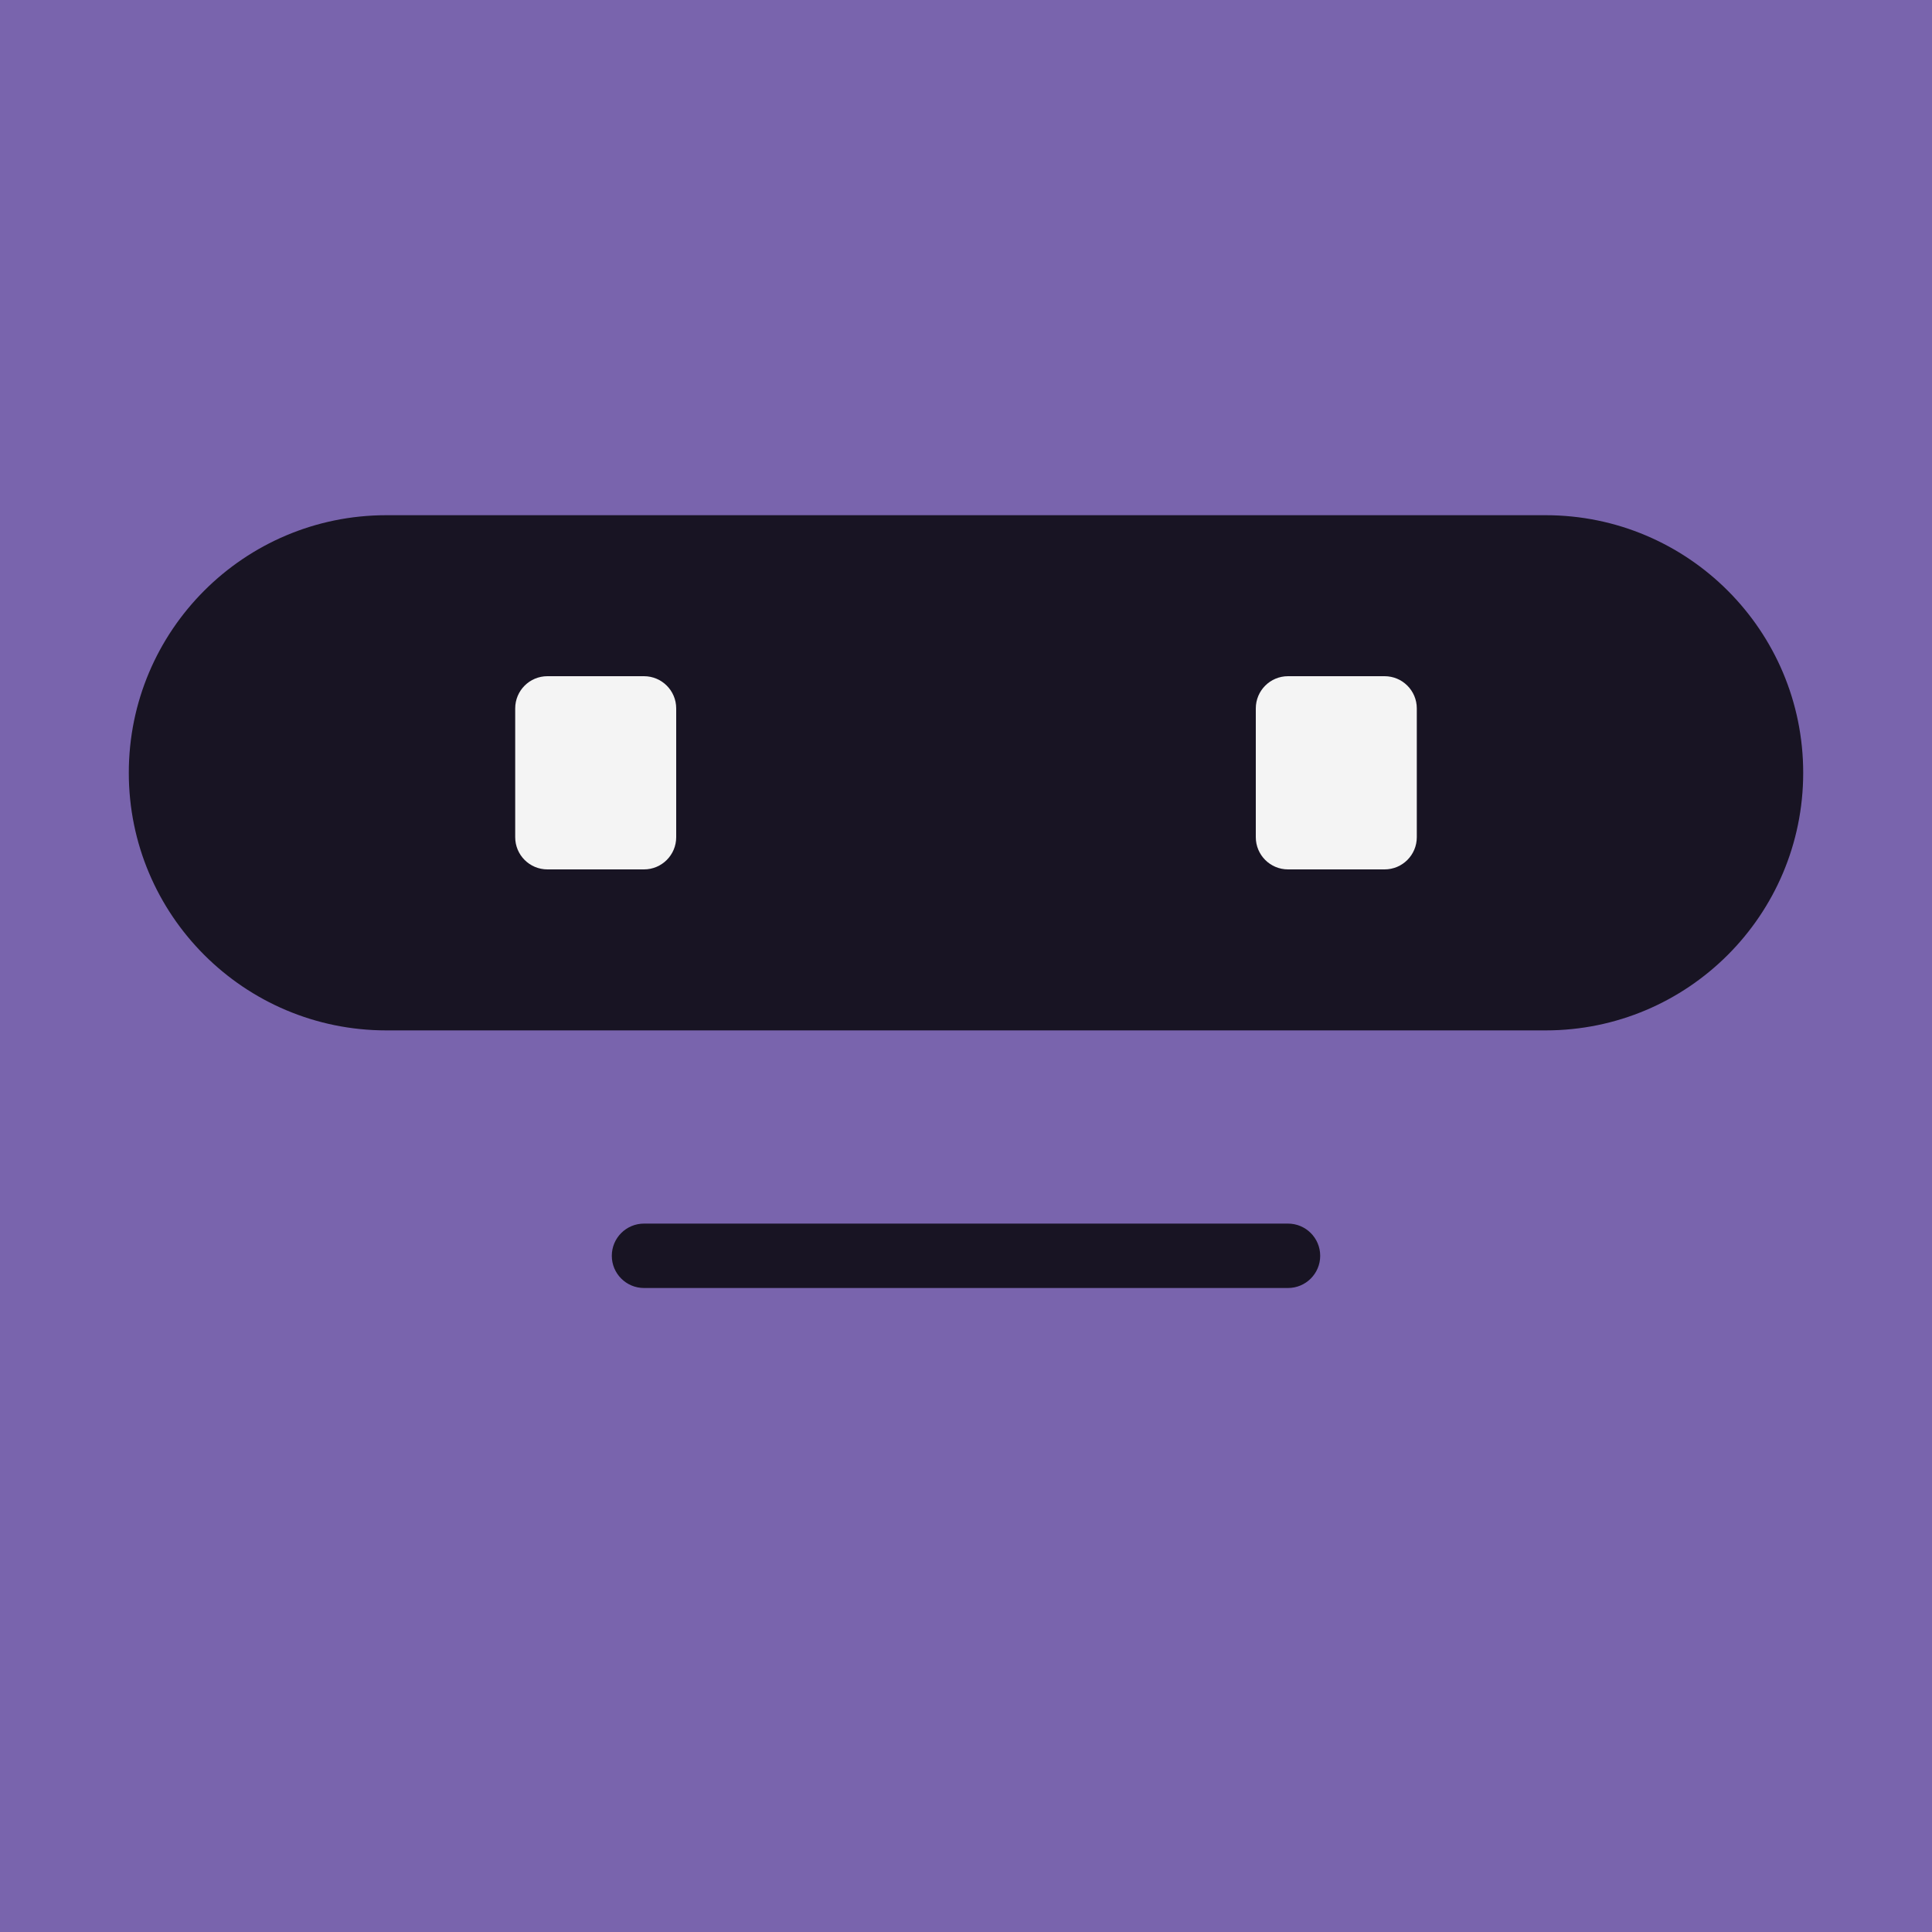
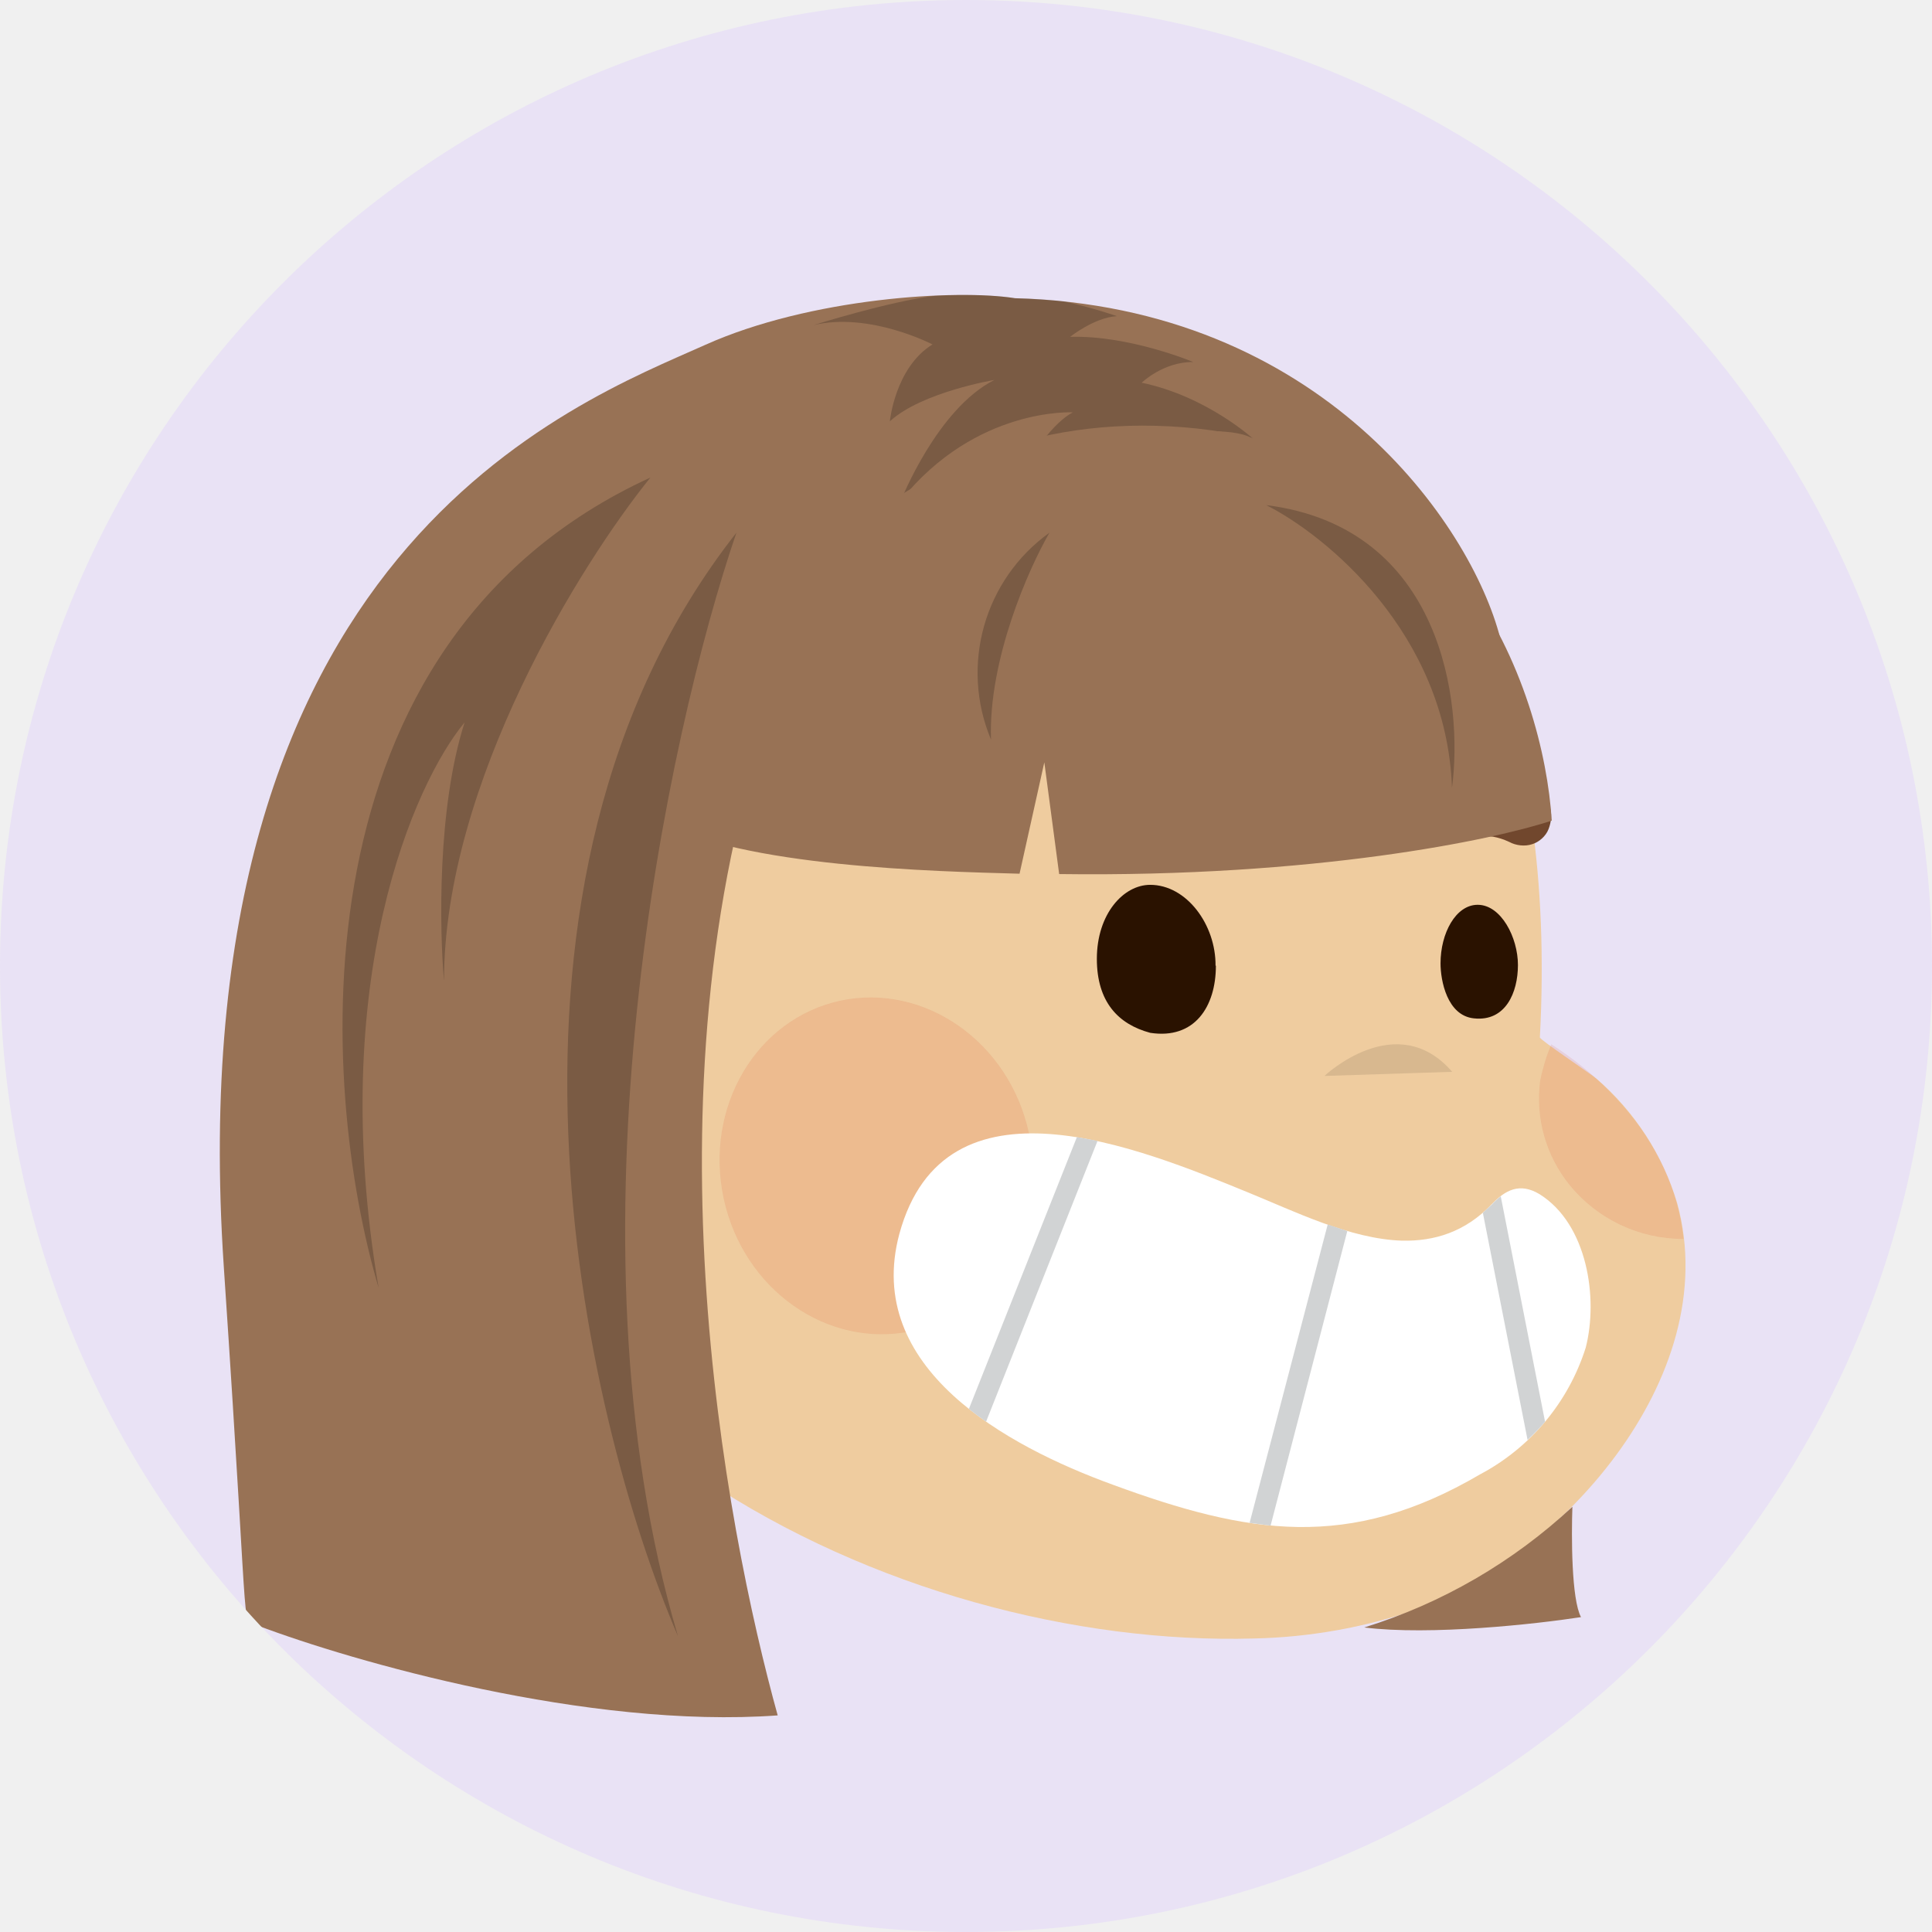
- <svg xmlns="http://www.w3.org/2000/svg" viewBox="0 0 120 120" fill="none" shape-rendering="auto" width="128" height="128">
+ <svg xmlns="http://www.w3.org/2000/svg" viewBox="0 0 480 480" fill="none" shape-rendering="auto" width="128" height="128">
  <mask id="viewboxMask">
-     <rect width="120" height="120" rx="0" ry="0" x="0" y="0" fill="#fff" />
+     <rect width="480" height="480" rx="240" ry="240" x="0" y="0" fill="#fff" />
  </mask>
  <g mask="url(#viewboxMask)">
-     <rect fill="#7964ad" width="120" height="120" x="0" y="0" />
-     <g transform="translate(22 68)">
-       <rect x="16" y="8" width="44" height="4" rx="2" fill="#000" fill-opacity=".8" />
+     <rect fill="#e9e2f5" width="480" height="480" x="0" y="0" />
+     <g transform="matrix(.85775 0 0 .85427 52 47)">
+       <path d="M264 38.6s131.4 20.6 121.4 208.1c0 .7 15.2 10.9 16.4 12a77.1 77.1 0 0 1 23.4 36.3c13.9 51.3-35.7 104.2-75.8 118.2a155 155 0 0 1-46.7 8.3c-103.1 3-239.7-62.7-246.7-191a202.7 202.7 0 0 1 15.1-83.9c0 .1 57.4-142.5 192.9-108Z" fill="#efcc9f" />
+       <path d="M388.7 248.7a57 57 0 0 0-3.2 10.5 40 40 0 0 0 8.5 30.4 42.3 42.3 0 0 0 33 15.7c-3.2-31.7-29-50.7-38.3-56.6ZM203.5 332c24.4-5.2 39.6-31 33.9-57.5-5.7-26.5-30.2-43.7-54.6-38.5-24.4 5.3-39.5 31-33.8 57.6 5.7 26.5 30.1 43.7 54.5 38.5Z" fill="#DC2400" style="mix-blend-mode:multiply" opacity=".1" />
+       <path opacity=".1" d="M323 257.9s20.9-19.9 37-1.2Z" fill="#000" />
+       <path d="M128.7 356.9C59.3 391.7-3.7 304.4 16.5 255.3c12.9-31.4 50.4-33.8 72.1-5.2a185 185 0 0 1 29.1 59.1" fill="#efcc9f" />
+       <path opacity=".1" d="M71.5 279c9 9 16.1 22.5 25 30-1.7-12.5-4.3-26-10.4-37.3-6.2-11.6-17.5-21-29-20.3-14.2 1-25.9 17.6-27.4 32.6 1-9 19-15 25.9-14.2 10.8 20.4 15 60.6 15 60.6 9-22.7 5.4-40.7 1-51.5Z" fill="#000" />
    </g>
-     <g transform="translate(8 20)">
-       <rect y="12" width="104" height="32" rx="16" fill="#000" fill-opacity=".8" />
-       <rect x="24" y="22" width="10" height="12" rx="2" fill="#F4F4F4" />
-       <rect x="70" y="22" width="10" height="12" rx="2" fill="#F4F4F4" />
+     <g transform="matrix(.85472 0 0 .855 19 -17)">
+       <path d="M385.3 380.4c9.4.2 18.3-2.5 26-10.5 4-4.2 8.2-6.5 14-3 13.9 8.7 17.1 30.2 13.4 44.6a63.3 63.3 0 0 1-30.7 36.8c-38.2 22.4-67.6 17.4-106.8 3-30.8-11.2-72.5-33.9-62-72.9 13.2-48.3 69.6-25 101.4-12 13.5 5.5 29.6 13.5 44.7 14Z" fill="#fff" />
+       <path d="m347 463.2-6-.8 22.7-86.7 5.7 1.9-22.3 85.6ZM426.9 433a68.7 68.7 0 0 1-5.1 5.3l-13-66 2.6-2.4c.8-.9 1.7-1.7 2.6-2.4l12.9 65.6ZM296.8 351.4 264.4 433a98.1 98.1 0 0 1-5-3.7l31.4-79 6 1.1Z" fill="#D1D3D4" />
    </g>
+     <g transform="matrix(.85472 0 0 .855 19 -17)">
+       <path d="M331.2 300.5c0 11.9-6.2 21.5-19.1 19.5-9.3-2.5-15.5-9-15.5-21.5 0-13 7.7-21.5 15.5-21.5 10.6 0 19.1 11.6 19 23.5ZM419 300.3c0 8-3.6 16.5-12.8 15.5-7.8-.8-9.7-11-9.7-16 0-8.7 4.4-17 10.8-17 6.8 0 11.7 9.5 11.7 17.5Z" fill="#2A1200" />
+       <path d="M337 244.2a43.9 43.9 0 0 0-40.5 1.4c-4 2.3-6.6 7.7-4.5 12.3 1.9 4.2 7 6.9 11.2 4.5 1.3-.8 2.6-1.4 4-2 .4-.2 1.5-.4 1.9-.7l.6-.2a37.5 37.5 0 0 1 6.5-1.1h1.9a34.2 34.2 0 0 1 6.3.8l2 .6c1.3.4 2.6 1 4 1.6 4 2 9.6-.8 11.1-5.3 1.7-5-.3-9.8-4.6-11.9ZM423.5 248.5c-7.4-4-16-5-23.6-2.7-2 .6-4 2.4-4.8 4.4-1 2-1 4.8-.2 7a10 10 0 0 0 4.6 5.3 9 9 0 0 0 6.6.7l1.1-.3h3.6c1.4.1 2.8.5 4.2 1l1.4.6c2 1.1 4.6 1.4 6.7.7 2-.6 4-2.3 4.8-4.4.8-2 1.1-4.6.2-6.9-1-2.3-2.4-4.2-4.6-5.4Z" fill="#71472D" />
+     </g>
+     <g transform="matrix(.85472 0 0 .85667 18 -15)">
+       <path d="M274 104c88.8 2.4 132.5 65.5 141 98.5-55-8.7-191.5-34.5-210 15.5-41 111-15 243 0 297-55.2 4-123.7-15.7-151-26-5.5-6.5-1.7 19-10-104-14-208 102-250.5 140-267.5 30.4-13.6 73-16.2 90-13.5ZM438.5 486.5c-2.8-5.2-2.8-23.5-2.5-32a157 157 0 0 1-60.5 35c19.2 2.4 50-1 63-3Z" fill="#987255" />
+       <path d="M276.5 153.8c14.2-11.3 26.5-7.6 26.5-7.6-7.4 6.3-15.6 24.7-19.9 35.4l6.1-.4c12.8-12.3 24.6-25.4 24.6-25.4 2.3 4.8 1.1 16.8 0 24.6h2.3c4-10.3 9-26.6 9-26.6l17.4 6.1s-9.2-12-18.7-17c0 0 15.1-1.6 19.8 2.2 0 0-13.6-12.6-32.8-16.6 0 0 6.3-6.1 15-6 0 0-18.6-7.8-35.8-7.3 0 0 7-5.6 13.6-6 0 0-6.5-2.3-15.4-4.3-4.6-.5-9.3-.8-14.2-.9-5.5-.9-13.7-1.2-23.3-.7-13.3 1.6-35.3 8.5-35.3 8.5 16.3-3.9 34.6 5.6 34.6 5.6-10.9 6.7-12.4 22.3-12.4 22.3 9.3-8.5 30.4-12 30.4-12-16.6 8.3-27.1 34.8-27.1 34.8 21.8-27 49.9-25.4 49.9-25.4-7.4 3.9-14.3 16.7-14.3 16.7Z" fill="#000" fill-opacity=".2" />
+       <path d="M286.8 271c74.1 1 126.3-9.9 143.2-15.5-2.4-38.2-27.9-112.2-115-114.5-87.1-2.3-133.4 74.4-145 114.5 25 13.5 80.4 14.7 105.3 15.4l7.2-32.3 4.3 32.3Z" fill="#987255" />
+       <path d="M193 172c-20 58.3-51.4 204-17 320-27.7-64.3-63-218.4 17-320ZM108 302c0-57.6 40-121.3 60-146-104.8 48-96.3 176.7-79 235-15.2-88.8 10.3-146.3 25-164-8 24.8-7.3 60.3-6 75ZM347 164c17.3 8.7 52.4 37.2 54 82 3.3-24.7-2.8-75.6-54-82ZM284 172c-6 10.3-17.8 36.8-17 60a50 50 0 0 1 17-60Z" fill="#000" fill-opacity=".2" />
+     </g>
+     <g transform="matrix(.85472 0 0 .85667 14 -12)" />
  </g>
</svg>
